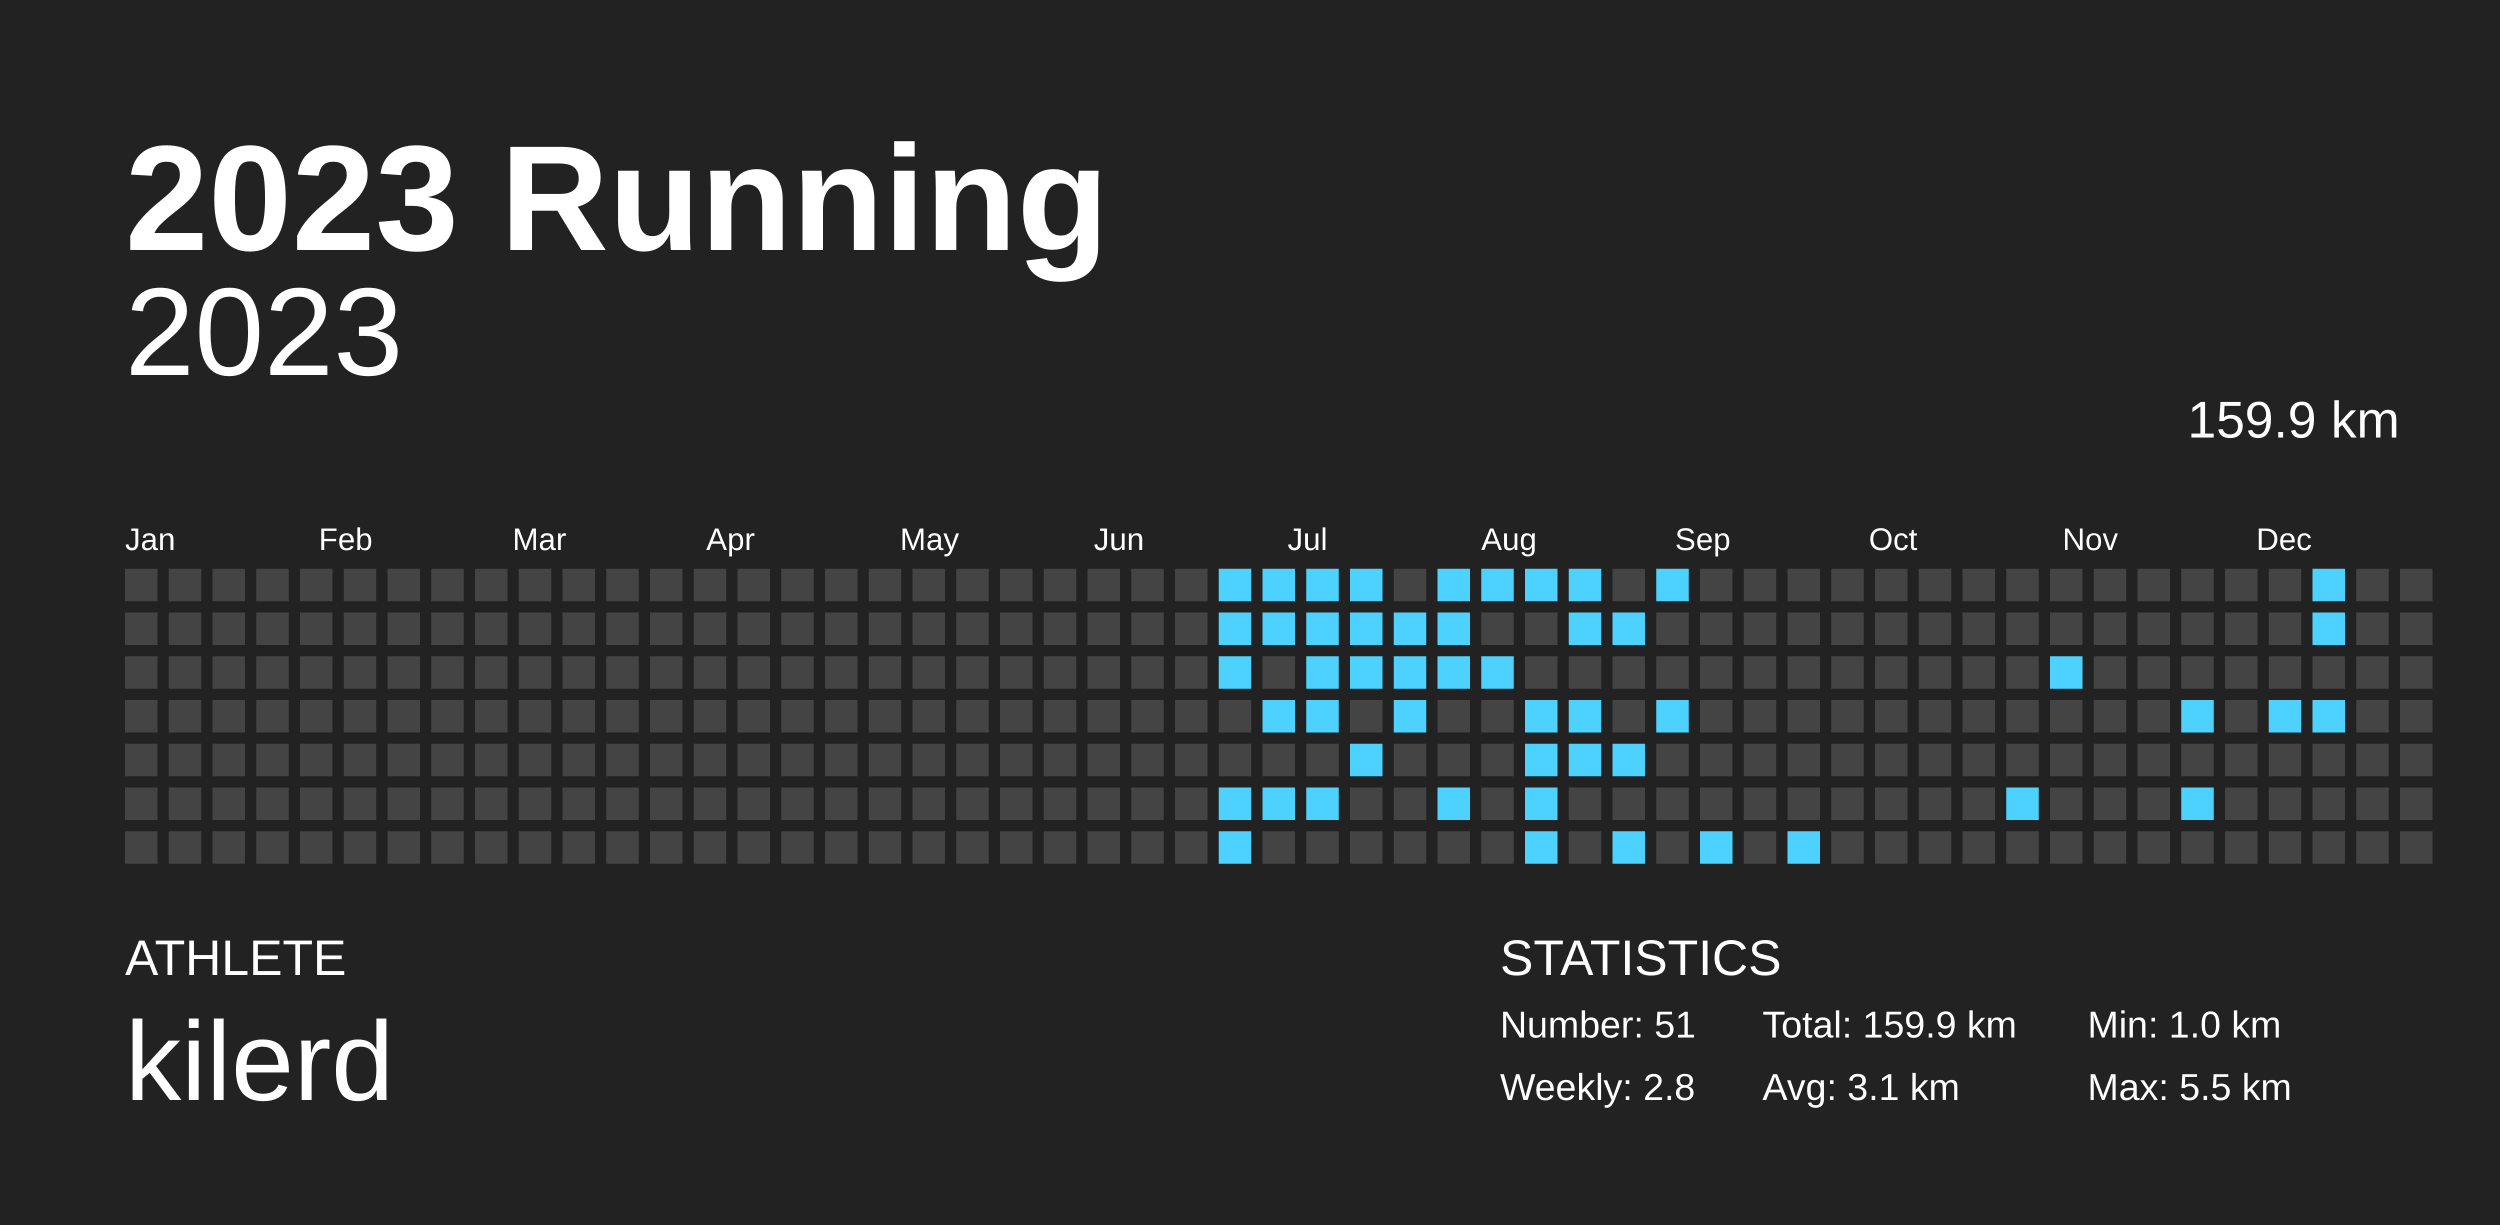
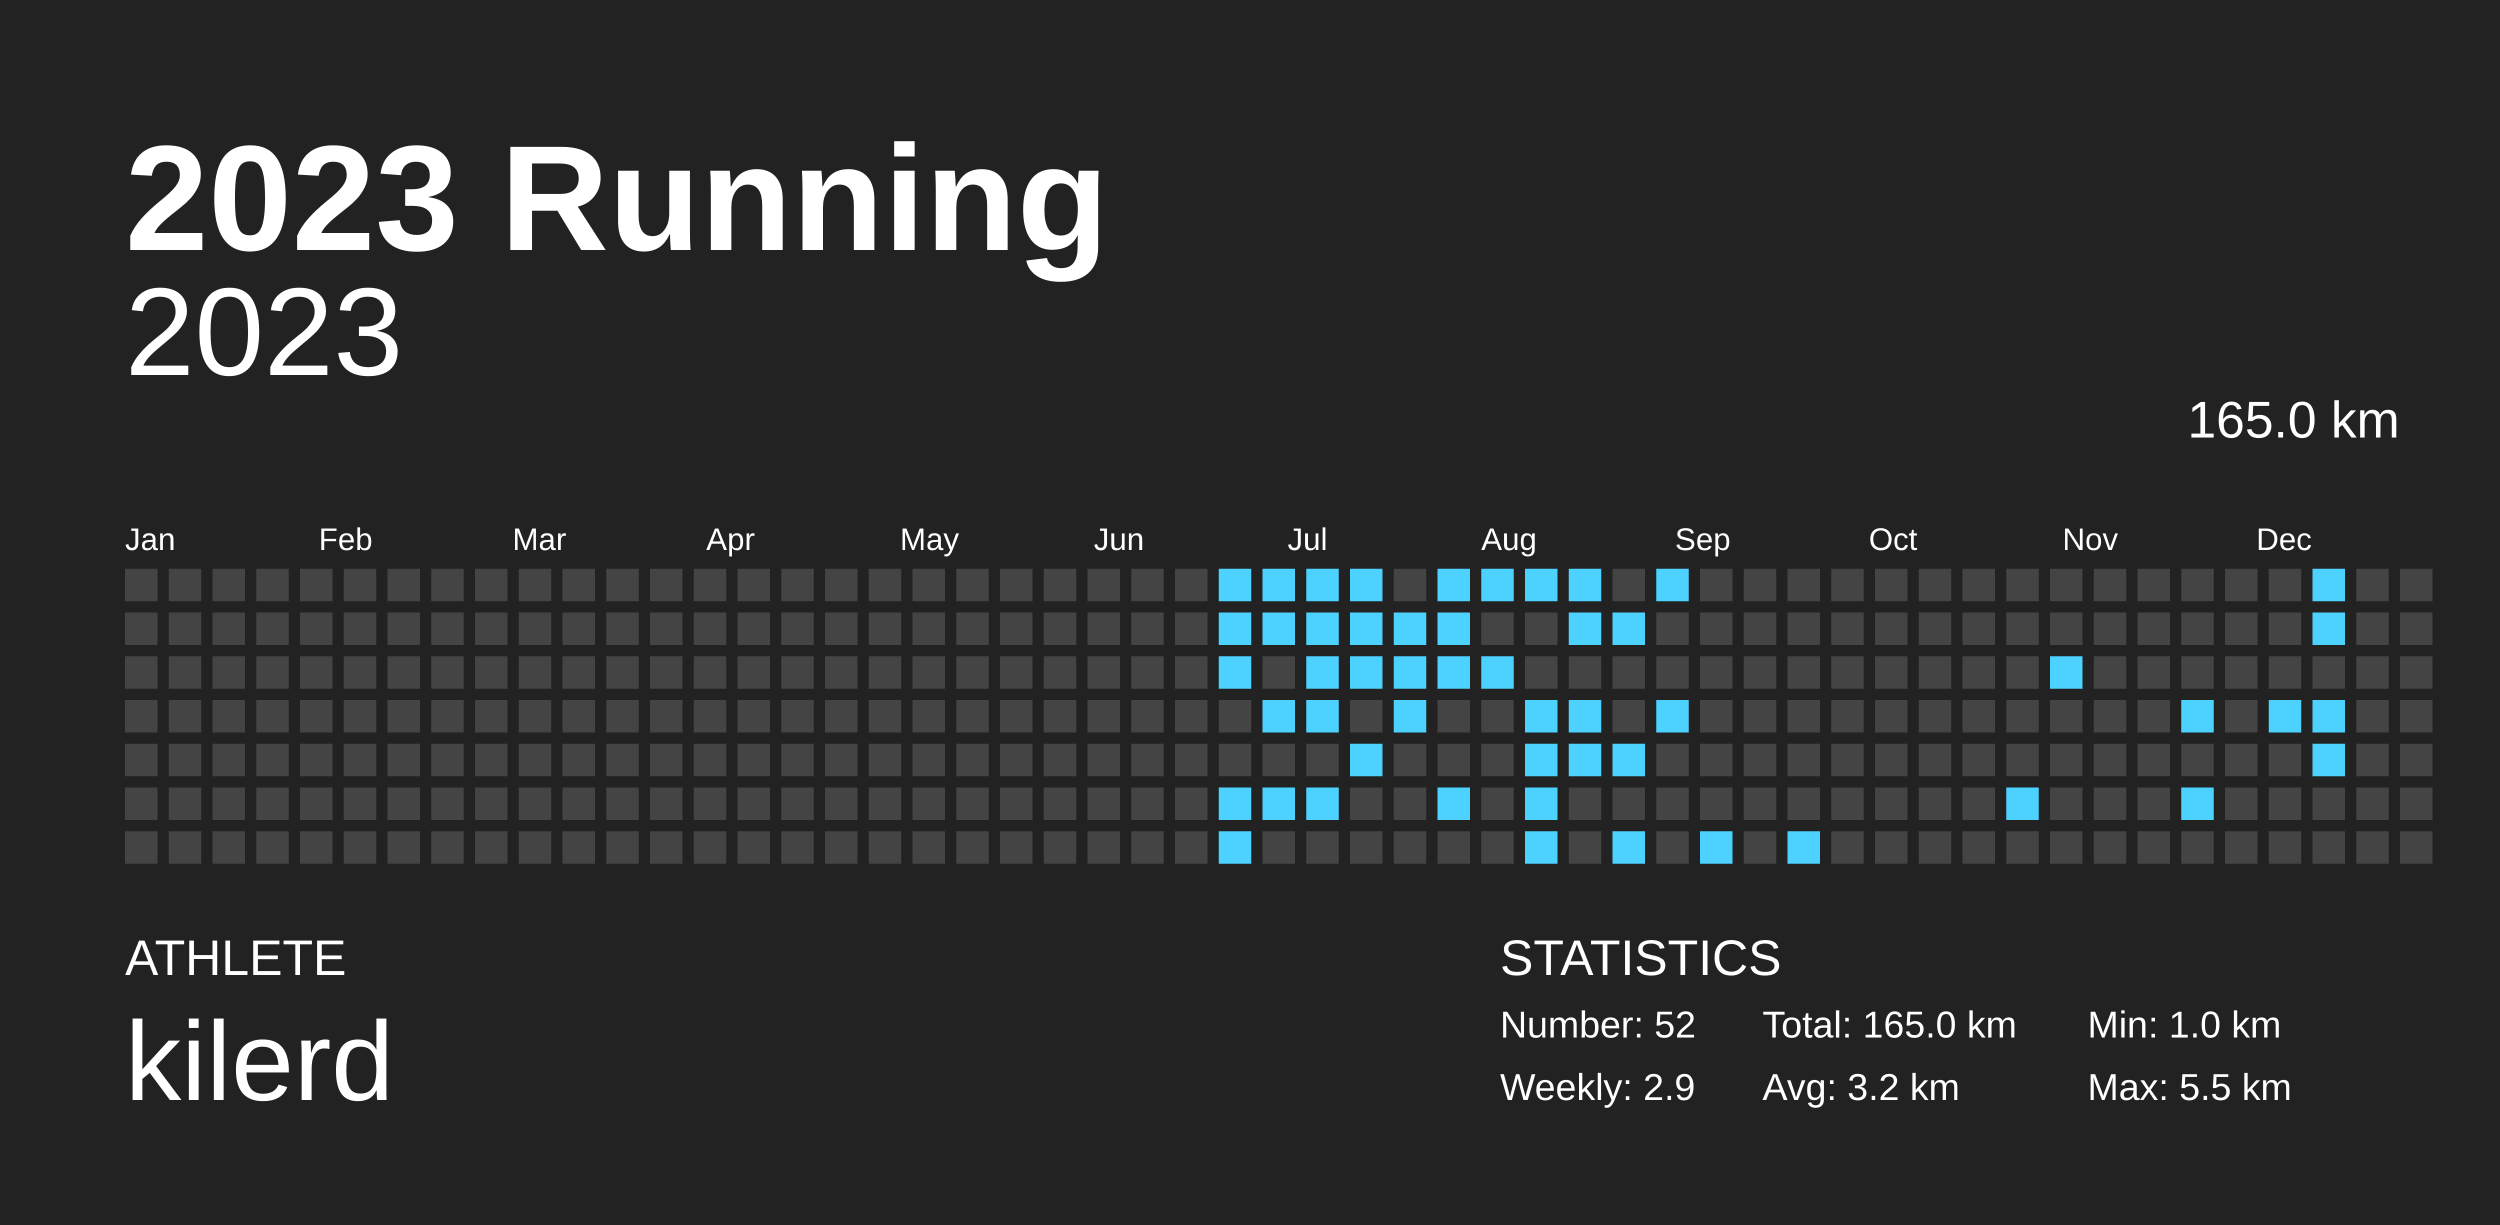
<svg xmlns="http://www.w3.org/2000/svg" baseProfile="full" height="98mm" version="1.1" viewBox="0,0,200,98" width="200mm">
  <defs />
  <rect fill="#222222" height="98" width="200" x="0" y="0" />
  <text fill="#FFFFFF" style="font-size:12px; font-family:Arial; font-weight:bold;" x="10" y="20">2023 Running</text>
  <text fill="#FFFFFF" style="font-size:4px; font-family:Arial" x="10" y="78">ATHLETE</text>
  <text fill="#FFFFFF" style="font-size:9px; font-family:Arial" x="10" y="88">kilerd</text>
  <text fill="#FFFFFF" style="font-size:4px; font-family:Arial" x="120" y="78">STATISTICS</text>
-   <text fill="#FFFFFF" style="font-size:3px; font-family:Arial" x="120" y="83">Number: 51</text>
-   <text fill="#FFFFFF" style="font-size:3px; font-family:Arial" x="120" y="88">Weekly: 2.8</text>
-   <text fill="#FFFFFF" style="font-size:3px; font-family:Arial" x="141" y="83">Total: 159.9 km</text>
-   <text fill="#FFFFFF" style="font-size:3px; font-family:Arial" x="141" y="88">Avg: 3.1 km</text>
+   <text fill="#FFFFFF" style="font-size:3px; font-family:Arial" x="120" y="83">Number: 52</text>
+   <text fill="#FFFFFF" style="font-size:3px; font-family:Arial" x="120" y="88">Weekly: 2.9</text>
+   <text fill="#FFFFFF" style="font-size:3px; font-family:Arial" x="141" y="83">Total: 165.0 km</text>
+   <text fill="#FFFFFF" style="font-size:3px; font-family:Arial" x="141" y="88">Avg: 3.2 km</text>
  <text fill="#FFFFFF" style="font-size:3px; font-family:Arial" x="167" y="83">Min: 1.0 km</text>
  <text fill="#FFFFFF" style="font-size:3px; font-family:Arial" x="167" y="88">Max: 5.5 km</text>
  <text alignment-baseline="hanging" fill="#FFFFFF" style="font-size:10.0px; font-family:Arial;" x="10" y="30">2023</text>
-   <text alignment-baseline="hanging" fill="#FFFFFF" style="font-size:4.125px; font-family:Arial;" x="175" y="35">159.9 km</text>
+   <text alignment-baseline="hanging" fill="#FFFFFF" style="font-size:4.125px; font-family:Arial;" x="175" y="35">165.0 km</text>
  <text fill="#FFFFFF" style="font-size:2.5px; font-family:Arial" x="10.0" y="44">Jan</text>
  <text fill="#FFFFFF" style="font-size:2.5px; font-family:Arial" x="25.5" y="44">Feb</text>
  <text fill="#FFFFFF" style="font-size:2.5px; font-family:Arial" x="41.0" y="44">Mar</text>
  <text fill="#FFFFFF" style="font-size:2.5px; font-family:Arial" x="56.5" y="44">Apr</text>
  <text fill="#FFFFFF" style="font-size:2.5px; font-family:Arial" x="72.0" y="44">May</text>
  <text fill="#FFFFFF" style="font-size:2.5px; font-family:Arial" x="87.5" y="44">Jun</text>
  <text fill="#FFFFFF" style="font-size:2.5px; font-family:Arial" x="103.0" y="44">Jul</text>
  <text fill="#FFFFFF" style="font-size:2.5px; font-family:Arial" x="118.5" y="44">Aug</text>
  <text fill="#FFFFFF" style="font-size:2.5px; font-family:Arial" x="134.0" y="44">Sep</text>
  <text fill="#FFFFFF" style="font-size:2.5px; font-family:Arial" x="149.5" y="44">Oct</text>
  <text fill="#FFFFFF" style="font-size:2.5px; font-family:Arial" x="165.0" y="44">Nov</text>
  <text fill="#FFFFFF" style="font-size:2.5px; font-family:Arial" x="180.5" y="44">Dec</text>
  <rect fill="#444444" height="2.6" width="2.6" x="10.0" y="45.5" />
  <rect fill="#444444" height="2.6" width="2.6" x="10.0" y="49.0" />
  <rect fill="#444444" height="2.6" width="2.6" x="10.0" y="52.5" />
  <rect fill="#444444" height="2.6" width="2.6" x="10.0" y="56.0" />
  <rect fill="#444444" height="2.6" width="2.6" x="10.0" y="59.5" />
  <rect fill="#444444" height="2.6" width="2.6" x="10.0" y="63.0" />
  <rect fill="#444444" height="2.6" width="2.6" x="10.0" y="66.5" />
  <rect fill="#444444" height="2.6" width="2.6" x="13.5" y="45.5" />
  <rect fill="#444444" height="2.6" width="2.6" x="13.5" y="49.0" />
  <rect fill="#444444" height="2.6" width="2.6" x="13.5" y="52.5" />
  <rect fill="#444444" height="2.6" width="2.6" x="13.5" y="56.0" />
  <rect fill="#444444" height="2.6" width="2.6" x="13.5" y="59.5" />
  <rect fill="#444444" height="2.6" width="2.6" x="13.5" y="63.0" />
  <rect fill="#444444" height="2.6" width="2.6" x="13.5" y="66.5" />
  <rect fill="#444444" height="2.6" width="2.6" x="17.0" y="45.5" />
  <rect fill="#444444" height="2.6" width="2.6" x="17.0" y="49.0" />
  <rect fill="#444444" height="2.6" width="2.6" x="17.0" y="52.5" />
  <rect fill="#444444" height="2.6" width="2.6" x="17.0" y="56.0" />
  <rect fill="#444444" height="2.6" width="2.6" x="17.0" y="59.5" />
  <rect fill="#444444" height="2.6" width="2.6" x="17.0" y="63.0" />
  <rect fill="#444444" height="2.6" width="2.6" x="17.0" y="66.5" />
  <rect fill="#444444" height="2.6" width="2.6" x="20.5" y="45.5" />
  <rect fill="#444444" height="2.6" width="2.6" x="20.5" y="49.0" />
  <rect fill="#444444" height="2.6" width="2.6" x="20.5" y="52.5" />
  <rect fill="#444444" height="2.6" width="2.6" x="20.5" y="56.0" />
  <rect fill="#444444" height="2.6" width="2.6" x="20.5" y="59.5" />
  <rect fill="#444444" height="2.6" width="2.6" x="20.5" y="63.0" />
  <rect fill="#444444" height="2.6" width="2.6" x="20.5" y="66.5" />
  <rect fill="#444444" height="2.6" width="2.6" x="24.0" y="45.5" />
  <rect fill="#444444" height="2.6" width="2.6" x="24.0" y="49.0" />
  <rect fill="#444444" height="2.6" width="2.6" x="24.0" y="52.5" />
  <rect fill="#444444" height="2.6" width="2.6" x="24.0" y="56.0" />
  <rect fill="#444444" height="2.6" width="2.6" x="24.0" y="59.5" />
  <rect fill="#444444" height="2.6" width="2.6" x="24.0" y="63.0" />
  <rect fill="#444444" height="2.6" width="2.6" x="24.0" y="66.5" />
  <rect fill="#444444" height="2.6" width="2.6" x="27.5" y="45.5" />
  <rect fill="#444444" height="2.6" width="2.6" x="27.5" y="49.0" />
  <rect fill="#444444" height="2.6" width="2.6" x="27.5" y="52.5" />
  <rect fill="#444444" height="2.6" width="2.6" x="27.5" y="56.0" />
  <rect fill="#444444" height="2.6" width="2.6" x="27.5" y="59.5" />
  <rect fill="#444444" height="2.6" width="2.6" x="27.5" y="63.0" />
  <rect fill="#444444" height="2.6" width="2.6" x="27.5" y="66.5" />
  <rect fill="#444444" height="2.6" width="2.6" x="31.0" y="45.5" />
  <rect fill="#444444" height="2.6" width="2.6" x="31.0" y="49.0" />
  <rect fill="#444444" height="2.6" width="2.6" x="31.0" y="52.5" />
  <rect fill="#444444" height="2.6" width="2.6" x="31.0" y="56.0" />
  <rect fill="#444444" height="2.6" width="2.6" x="31.0" y="59.5" />
  <rect fill="#444444" height="2.6" width="2.6" x="31.0" y="63.0" />
  <rect fill="#444444" height="2.6" width="2.6" x="31.0" y="66.5" />
  <rect fill="#444444" height="2.6" width="2.6" x="34.5" y="45.5" />
  <rect fill="#444444" height="2.6" width="2.6" x="34.5" y="49.0" />
  <rect fill="#444444" height="2.6" width="2.6" x="34.5" y="52.5" />
  <rect fill="#444444" height="2.6" width="2.6" x="34.5" y="56.0" />
  <rect fill="#444444" height="2.6" width="2.6" x="34.5" y="59.5" />
  <rect fill="#444444" height="2.6" width="2.6" x="34.5" y="63.0" />
  <rect fill="#444444" height="2.6" width="2.6" x="34.5" y="66.5" />
  <rect fill="#444444" height="2.6" width="2.6" x="38.0" y="45.5" />
  <rect fill="#444444" height="2.6" width="2.6" x="38.0" y="49.0" />
  <rect fill="#444444" height="2.6" width="2.6" x="38.0" y="52.5" />
  <rect fill="#444444" height="2.6" width="2.6" x="38.0" y="56.0" />
  <rect fill="#444444" height="2.6" width="2.6" x="38.0" y="59.5" />
  <rect fill="#444444" height="2.6" width="2.6" x="38.0" y="63.0" />
  <rect fill="#444444" height="2.6" width="2.6" x="38.0" y="66.5" />
  <rect fill="#444444" height="2.6" width="2.6" x="41.5" y="45.5" />
  <rect fill="#444444" height="2.6" width="2.6" x="41.5" y="49.0" />
  <rect fill="#444444" height="2.6" width="2.6" x="41.5" y="52.5" />
  <rect fill="#444444" height="2.6" width="2.6" x="41.5" y="56.0" />
  <rect fill="#444444" height="2.6" width="2.6" x="41.5" y="59.5" />
  <rect fill="#444444" height="2.6" width="2.6" x="41.5" y="63.0" />
  <rect fill="#444444" height="2.6" width="2.6" x="41.5" y="66.5" />
  <rect fill="#444444" height="2.6" width="2.6" x="45.0" y="45.5" />
  <rect fill="#444444" height="2.6" width="2.6" x="45.0" y="49.0" />
  <rect fill="#444444" height="2.6" width="2.6" x="45.0" y="52.5" />
  <rect fill="#444444" height="2.6" width="2.6" x="45.0" y="56.0" />
  <rect fill="#444444" height="2.6" width="2.6" x="45.0" y="59.5" />
  <rect fill="#444444" height="2.6" width="2.6" x="45.0" y="63.0" />
  <rect fill="#444444" height="2.6" width="2.6" x="45.0" y="66.5" />
  <rect fill="#444444" height="2.6" width="2.6" x="48.5" y="45.5" />
  <rect fill="#444444" height="2.6" width="2.6" x="48.5" y="49.0" />
  <rect fill="#444444" height="2.6" width="2.6" x="48.5" y="52.5" />
  <rect fill="#444444" height="2.6" width="2.6" x="48.5" y="56.0" />
  <rect fill="#444444" height="2.6" width="2.6" x="48.5" y="59.5" />
  <rect fill="#444444" height="2.6" width="2.6" x="48.5" y="63.0" />
  <rect fill="#444444" height="2.6" width="2.6" x="48.5" y="66.5" />
  <rect fill="#444444" height="2.6" width="2.6" x="52.0" y="45.5" />
  <rect fill="#444444" height="2.6" width="2.6" x="52.0" y="49.0" />
  <rect fill="#444444" height="2.6" width="2.6" x="52.0" y="52.5" />
  <rect fill="#444444" height="2.6" width="2.6" x="52.0" y="56.0" />
  <rect fill="#444444" height="2.6" width="2.6" x="52.0" y="59.5" />
  <rect fill="#444444" height="2.6" width="2.6" x="52.0" y="63.0" />
  <rect fill="#444444" height="2.6" width="2.6" x="52.0" y="66.5" />
  <rect fill="#444444" height="2.6" width="2.6" x="55.5" y="45.5" />
  <rect fill="#444444" height="2.6" width="2.6" x="55.5" y="49.0" />
  <rect fill="#444444" height="2.6" width="2.6" x="55.5" y="52.5" />
  <rect fill="#444444" height="2.6" width="2.6" x="55.5" y="56.0" />
  <rect fill="#444444" height="2.6" width="2.6" x="55.5" y="59.5" />
  <rect fill="#444444" height="2.6" width="2.6" x="55.5" y="63.0" />
  <rect fill="#444444" height="2.6" width="2.6" x="55.5" y="66.5" />
  <rect fill="#444444" height="2.6" width="2.6" x="59.0" y="45.5" />
  <rect fill="#444444" height="2.6" width="2.6" x="59.0" y="49.0" />
  <rect fill="#444444" height="2.6" width="2.6" x="59.0" y="52.5" />
  <rect fill="#444444" height="2.6" width="2.6" x="59.0" y="56.0" />
  <rect fill="#444444" height="2.6" width="2.6" x="59.0" y="59.5" />
  <rect fill="#444444" height="2.6" width="2.6" x="59.0" y="63.0" />
  <rect fill="#444444" height="2.6" width="2.6" x="59.0" y="66.5" />
  <rect fill="#444444" height="2.6" width="2.6" x="62.5" y="45.5" />
  <rect fill="#444444" height="2.6" width="2.6" x="62.5" y="49.0" />
  <rect fill="#444444" height="2.6" width="2.6" x="62.5" y="52.5" />
  <rect fill="#444444" height="2.6" width="2.6" x="62.5" y="56.0" />
  <rect fill="#444444" height="2.6" width="2.6" x="62.5" y="59.5" />
  <rect fill="#444444" height="2.6" width="2.6" x="62.5" y="63.0" />
  <rect fill="#444444" height="2.6" width="2.6" x="62.5" y="66.5" />
  <rect fill="#444444" height="2.6" width="2.6" x="66.0" y="45.5" />
  <rect fill="#444444" height="2.6" width="2.6" x="66.0" y="49.0" />
  <rect fill="#444444" height="2.6" width="2.6" x="66.0" y="52.5" />
  <rect fill="#444444" height="2.6" width="2.6" x="66.0" y="56.0" />
  <rect fill="#444444" height="2.6" width="2.6" x="66.0" y="59.5" />
  <rect fill="#444444" height="2.6" width="2.6" x="66.0" y="63.0" />
  <rect fill="#444444" height="2.6" width="2.6" x="66.0" y="66.5" />
  <rect fill="#444444" height="2.6" width="2.6" x="69.5" y="45.5" />
  <rect fill="#444444" height="2.6" width="2.6" x="69.5" y="49.0" />
  <rect fill="#444444" height="2.6" width="2.6" x="69.5" y="52.5" />
  <rect fill="#444444" height="2.6" width="2.6" x="69.5" y="56.0" />
  <rect fill="#444444" height="2.6" width="2.6" x="69.5" y="59.5" />
  <rect fill="#444444" height="2.6" width="2.6" x="69.5" y="63.0" />
  <rect fill="#444444" height="2.6" width="2.6" x="69.5" y="66.5" />
  <rect fill="#444444" height="2.6" width="2.6" x="73.0" y="45.5" />
  <rect fill="#444444" height="2.6" width="2.6" x="73.0" y="49.0" />
  <rect fill="#444444" height="2.6" width="2.6" x="73.0" y="52.5" />
  <rect fill="#444444" height="2.6" width="2.6" x="73.0" y="56.0" />
  <rect fill="#444444" height="2.6" width="2.6" x="73.0" y="59.5" />
  <rect fill="#444444" height="2.6" width="2.6" x="73.0" y="63.0" />
  <rect fill="#444444" height="2.6" width="2.6" x="73.0" y="66.5" />
  <rect fill="#444444" height="2.6" width="2.6" x="76.5" y="45.5" />
  <rect fill="#444444" height="2.6" width="2.6" x="76.5" y="49.0" />
  <rect fill="#444444" height="2.6" width="2.6" x="76.5" y="52.5" />
  <rect fill="#444444" height="2.6" width="2.6" x="76.5" y="56.0" />
  <rect fill="#444444" height="2.6" width="2.6" x="76.5" y="59.5" />
  <rect fill="#444444" height="2.6" width="2.6" x="76.5" y="63.0" />
  <rect fill="#444444" height="2.6" width="2.6" x="76.5" y="66.5" />
  <rect fill="#444444" height="2.6" width="2.6" x="80.0" y="45.5" />
  <rect fill="#444444" height="2.6" width="2.6" x="80.0" y="49.0" />
  <rect fill="#444444" height="2.6" width="2.6" x="80.0" y="52.5" />
  <rect fill="#444444" height="2.6" width="2.6" x="80.0" y="56.0" />
  <rect fill="#444444" height="2.6" width="2.6" x="80.0" y="59.5" />
  <rect fill="#444444" height="2.6" width="2.6" x="80.0" y="63.0" />
  <rect fill="#444444" height="2.6" width="2.6" x="80.0" y="66.5" />
  <rect fill="#444444" height="2.6" width="2.6" x="83.5" y="45.5" />
  <rect fill="#444444" height="2.6" width="2.6" x="83.5" y="49.0" />
  <rect fill="#444444" height="2.6" width="2.6" x="83.5" y="52.5" />
  <rect fill="#444444" height="2.6" width="2.6" x="83.5" y="56.0" />
  <rect fill="#444444" height="2.6" width="2.6" x="83.5" y="59.5" />
  <rect fill="#444444" height="2.6" width="2.6" x="83.5" y="63.0" />
  <rect fill="#444444" height="2.6" width="2.6" x="83.5" y="66.5" />
  <rect fill="#444444" height="2.6" width="2.6" x="87.0" y="45.5" />
  <rect fill="#444444" height="2.6" width="2.6" x="87.0" y="49.0" />
  <rect fill="#444444" height="2.6" width="2.6" x="87.0" y="52.5" />
  <rect fill="#444444" height="2.6" width="2.6" x="87.0" y="56.0" />
  <rect fill="#444444" height="2.6" width="2.6" x="87.0" y="59.5" />
  <rect fill="#444444" height="2.6" width="2.6" x="87.0" y="63.0" />
  <rect fill="#444444" height="2.6" width="2.6" x="87.0" y="66.5" />
  <rect fill="#444444" height="2.6" width="2.6" x="90.5" y="45.5" />
  <rect fill="#444444" height="2.6" width="2.6" x="90.5" y="49.0" />
  <rect fill="#444444" height="2.6" width="2.6" x="90.5" y="52.5" />
  <rect fill="#444444" height="2.6" width="2.6" x="90.5" y="56.0" />
  <rect fill="#444444" height="2.6" width="2.6" x="90.5" y="59.5" />
  <rect fill="#444444" height="2.6" width="2.6" x="90.5" y="63.0" />
  <rect fill="#444444" height="2.6" width="2.6" x="90.5" y="66.5" />
  <rect fill="#444444" height="2.6" width="2.6" x="94.0" y="45.5" />
  <rect fill="#444444" height="2.6" width="2.6" x="94.0" y="49.0" />
  <rect fill="#444444" height="2.6" width="2.6" x="94.0" y="52.5" />
  <rect fill="#444444" height="2.6" width="2.6" x="94.0" y="56.0" />
  <rect fill="#444444" height="2.6" width="2.6" x="94.0" y="59.5" />
  <rect fill="#444444" height="2.6" width="2.6" x="94.0" y="63.0" />
  <rect fill="#444444" height="2.6" width="2.6" x="94.0" y="66.5" />
  <rect fill="#4dd2ff" height="2.6" width="2.6" x="97.5" y="45.5" />
  <rect fill="#4dd2ff" height="2.6" width="2.6" x="97.5" y="49.0" />
  <rect fill="#4dd2ff" height="2.6" width="2.6" x="97.5" y="52.5" />
  <rect fill="#444444" height="2.6" width="2.6" x="97.5" y="56.0" />
  <rect fill="#444444" height="2.6" width="2.6" x="97.5" y="59.5" />
  <rect fill="#4dd2ff" height="2.6" width="2.6" x="97.5" y="63.0" />
  <rect fill="#4dd2ff" height="2.6" width="2.6" x="97.5" y="66.5" />
  <rect fill="#4dd2ff" height="2.6" width="2.6" x="101.0" y="45.5" />
  <rect fill="#4dd2ff" height="2.6" width="2.6" x="101.0" y="49.0" />
  <rect fill="#444444" height="2.6" width="2.6" x="101.0" y="52.5" />
  <rect fill="#4dd2ff" height="2.6" width="2.6" x="101.0" y="56.0" />
  <rect fill="#444444" height="2.6" width="2.6" x="101.0" y="59.5" />
  <rect fill="#4dd2ff" height="2.6" width="2.6" x="101.0" y="63.0" />
  <rect fill="#444444" height="2.6" width="2.6" x="101.0" y="66.5" />
  <rect fill="#4dd2ff" height="2.6" width="2.6" x="104.5" y="45.5" />
  <rect fill="#4dd2ff" height="2.6" width="2.6" x="104.5" y="49.0" />
  <rect fill="#4dd2ff" height="2.6" width="2.6" x="104.5" y="52.5" />
  <rect fill="#4dd2ff" height="2.6" width="2.6" x="104.5" y="56.0" />
  <rect fill="#444444" height="2.6" width="2.6" x="104.5" y="59.5" />
  <rect fill="#4dd2ff" height="2.6" width="2.6" x="104.5" y="63.0" />
  <rect fill="#444444" height="2.6" width="2.6" x="104.5" y="66.5" />
  <rect fill="#4dd2ff" height="2.6" width="2.6" x="108.0" y="45.5" />
  <rect fill="#4dd2ff" height="2.6" width="2.6" x="108.0" y="49.0" />
  <rect fill="#4dd2ff" height="2.6" width="2.6" x="108.0" y="52.5" />
  <rect fill="#444444" height="2.6" width="2.6" x="108.0" y="56.0" />
  <rect fill="#4dd2ff" height="2.6" width="2.6" x="108.0" y="59.5" />
  <rect fill="#444444" height="2.6" width="2.6" x="108.0" y="63.0" />
  <rect fill="#444444" height="2.6" width="2.6" x="108.0" y="66.5" />
  <rect fill="#444444" height="2.6" width="2.6" x="111.5" y="45.5" />
  <rect fill="#4dd2ff" height="2.6" width="2.6" x="111.5" y="49.0" />
  <rect fill="#4dd2ff" height="2.6" width="2.6" x="111.5" y="52.5" />
  <rect fill="#4dd2ff" height="2.6" width="2.6" x="111.5" y="56.0" />
  <rect fill="#444444" height="2.6" width="2.6" x="111.5" y="59.5" />
  <rect fill="#444444" height="2.6" width="2.6" x="111.5" y="63.0" />
  <rect fill="#444444" height="2.6" width="2.6" x="111.5" y="66.5" />
  <rect fill="#4dd2ff" height="2.6" width="2.6" x="115.0" y="45.5" />
  <rect fill="#4dd2ff" height="2.6" width="2.6" x="115.0" y="49.0" />
  <rect fill="#4dd2ff" height="2.6" width="2.6" x="115.0" y="52.5" />
  <rect fill="#444444" height="2.6" width="2.6" x="115.0" y="56.0" />
  <rect fill="#444444" height="2.6" width="2.6" x="115.0" y="59.5" />
  <rect fill="#4dd2ff" height="2.6" width="2.6" x="115.0" y="63.0" />
  <rect fill="#444444" height="2.6" width="2.6" x="115.0" y="66.5" />
  <rect fill="#4dd2ff" height="2.6" width="2.6" x="118.5" y="45.5" />
  <rect fill="#444444" height="2.6" width="2.6" x="118.5" y="49.0" />
  <rect fill="#4dd2ff" height="2.6" width="2.6" x="118.5" y="52.5" />
  <rect fill="#444444" height="2.6" width="2.6" x="118.5" y="56.0" />
  <rect fill="#444444" height="2.6" width="2.6" x="118.5" y="59.5" />
  <rect fill="#444444" height="2.6" width="2.6" x="118.5" y="63.0" />
  <rect fill="#444444" height="2.6" width="2.6" x="118.5" y="66.5" />
  <rect fill="#4dd2ff" height="2.6" width="2.6" x="122.0" y="45.5" />
  <rect fill="#444444" height="2.6" width="2.6" x="122.0" y="49.0" />
  <rect fill="#444444" height="2.6" width="2.6" x="122.0" y="52.5" />
  <rect fill="#4dd2ff" height="2.6" width="2.6" x="122.0" y="56.0" />
  <rect fill="#4dd2ff" height="2.6" width="2.6" x="122.0" y="59.5" />
  <rect fill="#4dd2ff" height="2.6" width="2.6" x="122.0" y="63.0" />
  <rect fill="#4dd2ff" height="2.6" width="2.6" x="122.0" y="66.5" />
  <rect fill="#4dd2ff" height="2.6" width="2.6" x="125.5" y="45.5" />
  <rect fill="#4dd2ff" height="2.6" width="2.6" x="125.5" y="49.0" />
  <rect fill="#444444" height="2.6" width="2.6" x="125.5" y="52.5" />
  <rect fill="#4dd2ff" height="2.6" width="2.6" x="125.5" y="56.0" />
  <rect fill="#4dd2ff" height="2.6" width="2.6" x="125.5" y="59.5" />
  <rect fill="#444444" height="2.6" width="2.6" x="125.5" y="63.0" />
  <rect fill="#444444" height="2.6" width="2.6" x="125.5" y="66.5" />
  <rect fill="#444444" height="2.6" width="2.6" x="129.0" y="45.5" />
  <rect fill="#4dd2ff" height="2.6" width="2.6" x="129.0" y="49.0" />
  <rect fill="#444444" height="2.6" width="2.6" x="129.0" y="52.5" />
  <rect fill="#444444" height="2.6" width="2.6" x="129.0" y="56.0" />
  <rect fill="#4dd2ff" height="2.6" width="2.6" x="129.0" y="59.5" />
  <rect fill="#444444" height="2.6" width="2.6" x="129.0" y="63.0" />
  <rect fill="#4dd2ff" height="2.6" width="2.6" x="129.0" y="66.5" />
  <rect fill="#4dd2ff" height="2.6" width="2.6" x="132.5" y="45.5" />
  <rect fill="#444444" height="2.6" width="2.6" x="132.5" y="49.0" />
  <rect fill="#444444" height="2.6" width="2.6" x="132.5" y="52.5" />
  <rect fill="#4dd2ff" height="2.6" width="2.6" x="132.5" y="56.0" />
  <rect fill="#444444" height="2.6" width="2.6" x="132.5" y="59.5" />
  <rect fill="#444444" height="2.6" width="2.6" x="132.5" y="63.0" />
  <rect fill="#444444" height="2.6" width="2.6" x="132.5" y="66.5" />
  <rect fill="#444444" height="2.6" width="2.6" x="136.0" y="45.5" />
  <rect fill="#444444" height="2.6" width="2.6" x="136.0" y="49.0" />
  <rect fill="#444444" height="2.6" width="2.6" x="136.0" y="52.5" />
  <rect fill="#444444" height="2.6" width="2.6" x="136.0" y="56.0" />
  <rect fill="#444444" height="2.6" width="2.6" x="136.0" y="59.5" />
  <rect fill="#444444" height="2.6" width="2.6" x="136.0" y="63.0" />
  <rect fill="#4dd2ff" height="2.6" width="2.6" x="136.0" y="66.5" />
  <rect fill="#444444" height="2.6" width="2.6" x="139.5" y="45.5" />
  <rect fill="#444444" height="2.6" width="2.6" x="139.5" y="49.0" />
  <rect fill="#444444" height="2.6" width="2.6" x="139.5" y="52.5" />
  <rect fill="#444444" height="2.6" width="2.6" x="139.5" y="56.0" />
  <rect fill="#444444" height="2.6" width="2.6" x="139.5" y="59.5" />
  <rect fill="#444444" height="2.6" width="2.6" x="139.5" y="63.0" />
  <rect fill="#444444" height="2.6" width="2.6" x="139.5" y="66.5" />
  <rect fill="#444444" height="2.6" width="2.6" x="143.0" y="45.5" />
  <rect fill="#444444" height="2.6" width="2.6" x="143.0" y="49.0" />
  <rect fill="#444444" height="2.6" width="2.6" x="143.0" y="52.5" />
  <rect fill="#444444" height="2.6" width="2.6" x="143.0" y="56.0" />
  <rect fill="#444444" height="2.6" width="2.6" x="143.0" y="59.5" />
  <rect fill="#444444" height="2.6" width="2.6" x="143.0" y="63.0" />
  <rect fill="#4dd2ff" height="2.6" width="2.6" x="143.0" y="66.5" />
  <rect fill="#444444" height="2.6" width="2.6" x="146.5" y="45.5" />
  <rect fill="#444444" height="2.6" width="2.6" x="146.5" y="49.0" />
  <rect fill="#444444" height="2.6" width="2.6" x="146.5" y="52.5" />
  <rect fill="#444444" height="2.6" width="2.6" x="146.5" y="56.0" />
  <rect fill="#444444" height="2.6" width="2.6" x="146.5" y="59.5" />
  <rect fill="#444444" height="2.6" width="2.6" x="146.5" y="63.0" />
  <rect fill="#444444" height="2.6" width="2.6" x="146.5" y="66.5" />
  <rect fill="#444444" height="2.6" width="2.6" x="150.0" y="45.5" />
  <rect fill="#444444" height="2.6" width="2.6" x="150.0" y="49.0" />
  <rect fill="#444444" height="2.6" width="2.6" x="150.0" y="52.5" />
  <rect fill="#444444" height="2.6" width="2.6" x="150.0" y="56.0" />
  <rect fill="#444444" height="2.6" width="2.6" x="150.0" y="59.5" />
  <rect fill="#444444" height="2.6" width="2.6" x="150.0" y="63.0" />
  <rect fill="#444444" height="2.6" width="2.6" x="150.0" y="66.5" />
  <rect fill="#444444" height="2.6" width="2.6" x="153.5" y="45.5" />
  <rect fill="#444444" height="2.6" width="2.6" x="153.5" y="49.0" />
  <rect fill="#444444" height="2.6" width="2.6" x="153.5" y="52.5" />
  <rect fill="#444444" height="2.6" width="2.6" x="153.5" y="56.0" />
  <rect fill="#444444" height="2.6" width="2.6" x="153.5" y="59.5" />
  <rect fill="#444444" height="2.6" width="2.6" x="153.5" y="63.0" />
  <rect fill="#444444" height="2.6" width="2.6" x="153.5" y="66.5" />
  <rect fill="#444444" height="2.6" width="2.6" x="157.0" y="45.5" />
  <rect fill="#444444" height="2.6" width="2.6" x="157.0" y="49.0" />
  <rect fill="#444444" height="2.6" width="2.6" x="157.0" y="52.5" />
  <rect fill="#444444" height="2.6" width="2.6" x="157.0" y="56.0" />
  <rect fill="#444444" height="2.6" width="2.6" x="157.0" y="59.5" />
  <rect fill="#444444" height="2.6" width="2.6" x="157.0" y="63.0" />
  <rect fill="#444444" height="2.6" width="2.6" x="157.0" y="66.5" />
  <rect fill="#444444" height="2.6" width="2.6" x="160.5" y="45.5" />
  <rect fill="#444444" height="2.6" width="2.6" x="160.5" y="49.0" />
  <rect fill="#444444" height="2.6" width="2.6" x="160.5" y="52.5" />
  <rect fill="#444444" height="2.6" width="2.6" x="160.5" y="56.0" />
  <rect fill="#444444" height="2.6" width="2.6" x="160.5" y="59.5" />
  <rect fill="#4dd2ff" height="2.6" width="2.6" x="160.5" y="63.0" />
  <rect fill="#444444" height="2.6" width="2.6" x="160.5" y="66.5" />
  <rect fill="#444444" height="2.6" width="2.6" x="164.0" y="45.5" />
  <rect fill="#444444" height="2.6" width="2.6" x="164.0" y="49.0" />
  <rect fill="#4dd2ff" height="2.6" width="2.6" x="164.0" y="52.5" />
  <rect fill="#444444" height="2.6" width="2.6" x="164.0" y="56.0" />
  <rect fill="#444444" height="2.6" width="2.6" x="164.0" y="59.5" />
  <rect fill="#444444" height="2.6" width="2.6" x="164.0" y="63.0" />
  <rect fill="#444444" height="2.6" width="2.6" x="164.0" y="66.5" />
  <rect fill="#444444" height="2.6" width="2.6" x="167.5" y="45.5" />
  <rect fill="#444444" height="2.6" width="2.6" x="167.5" y="49.0" />
  <rect fill="#444444" height="2.6" width="2.6" x="167.5" y="52.5" />
  <rect fill="#444444" height="2.6" width="2.6" x="167.5" y="56.0" />
  <rect fill="#444444" height="2.6" width="2.6" x="167.5" y="59.5" />
  <rect fill="#444444" height="2.6" width="2.6" x="167.5" y="63.0" />
  <rect fill="#444444" height="2.6" width="2.6" x="167.5" y="66.5" />
  <rect fill="#444444" height="2.6" width="2.6" x="171.0" y="45.5" />
  <rect fill="#444444" height="2.6" width="2.6" x="171.0" y="49.0" />
  <rect fill="#444444" height="2.6" width="2.6" x="171.0" y="52.5" />
  <rect fill="#444444" height="2.6" width="2.6" x="171.0" y="56.0" />
  <rect fill="#444444" height="2.6" width="2.6" x="171.0" y="59.5" />
  <rect fill="#444444" height="2.6" width="2.6" x="171.0" y="63.0" />
  <rect fill="#444444" height="2.6" width="2.6" x="171.0" y="66.5" />
  <rect fill="#444444" height="2.6" width="2.6" x="174.5" y="45.5" />
  <rect fill="#444444" height="2.6" width="2.6" x="174.5" y="49.0" />
  <rect fill="#444444" height="2.6" width="2.6" x="174.5" y="52.5" />
  <rect fill="#4dd2ff" height="2.6" width="2.6" x="174.5" y="56.0" />
  <rect fill="#444444" height="2.6" width="2.6" x="174.5" y="59.5" />
  <rect fill="#4dd2ff" height="2.6" width="2.6" x="174.5" y="63.0" />
  <rect fill="#444444" height="2.6" width="2.6" x="174.5" y="66.5" />
  <rect fill="#444444" height="2.6" width="2.6" x="178.0" y="45.5" />
  <rect fill="#444444" height="2.6" width="2.6" x="178.0" y="49.0" />
  <rect fill="#444444" height="2.6" width="2.6" x="178.0" y="52.5" />
  <rect fill="#444444" height="2.6" width="2.6" x="178.0" y="56.0" />
  <rect fill="#444444" height="2.6" width="2.6" x="178.0" y="59.5" />
  <rect fill="#444444" height="2.6" width="2.6" x="178.0" y="63.0" />
  <rect fill="#444444" height="2.6" width="2.6" x="178.0" y="66.5" />
  <rect fill="#444444" height="2.6" width="2.6" x="181.5" y="45.5" />
  <rect fill="#444444" height="2.6" width="2.6" x="181.5" y="49.0" />
  <rect fill="#444444" height="2.6" width="2.6" x="181.5" y="52.5" />
  <rect fill="#4dd2ff" height="2.6" width="2.6" x="181.5" y="56.0" />
  <rect fill="#444444" height="2.6" width="2.6" x="181.5" y="59.5" />
  <rect fill="#444444" height="2.6" width="2.6" x="181.5" y="63.0" />
  <rect fill="#444444" height="2.6" width="2.6" x="181.5" y="66.5" />
  <rect fill="#4dd2ff" height="2.6" width="2.6" x="185.0" y="45.5" />
  <rect fill="#4dd2ff" height="2.6" width="2.6" x="185.0" y="49.0" />
  <rect fill="#444444" height="2.6" width="2.6" x="185.0" y="52.5" />
  <rect fill="#4dd2ff" height="2.6" width="2.6" x="185.0" y="56.0" />
-   <rect fill="#444444" height="2.6" width="2.6" x="185.0" y="59.5" />
+   <rect fill="#4dd2ff" height="2.6" width="2.6" x="185.0" y="59.5" />
  <rect fill="#444444" height="2.6" width="2.6" x="185.0" y="63.0" />
  <rect fill="#444444" height="2.6" width="2.6" x="185.0" y="66.5" />
  <rect fill="#444444" height="2.6" width="2.6" x="188.5" y="45.5" />
  <rect fill="#444444" height="2.6" width="2.6" x="188.5" y="49.0" />
  <rect fill="#444444" height="2.6" width="2.6" x="188.5" y="52.5" />
  <rect fill="#444444" height="2.6" width="2.6" x="188.5" y="56.0" />
  <rect fill="#444444" height="2.6" width="2.6" x="188.5" y="59.5" />
  <rect fill="#444444" height="2.6" width="2.6" x="188.5" y="63.0" />
  <rect fill="#444444" height="2.6" width="2.6" x="188.5" y="66.5" />
  <rect fill="#444444" height="2.6" width="2.6" x="192.0" y="45.5" />
  <rect fill="#444444" height="2.6" width="2.6" x="192.0" y="49.0" />
  <rect fill="#444444" height="2.6" width="2.6" x="192.0" y="52.5" />
  <rect fill="#444444" height="2.6" width="2.6" x="192.0" y="56.0" />
  <rect fill="#444444" height="2.6" width="2.6" x="192.0" y="59.5" />
  <rect fill="#444444" height="2.6" width="2.6" x="192.0" y="63.0" />
  <rect fill="#444444" height="2.6" width="2.6" x="192.0" y="66.5" />
</svg>
